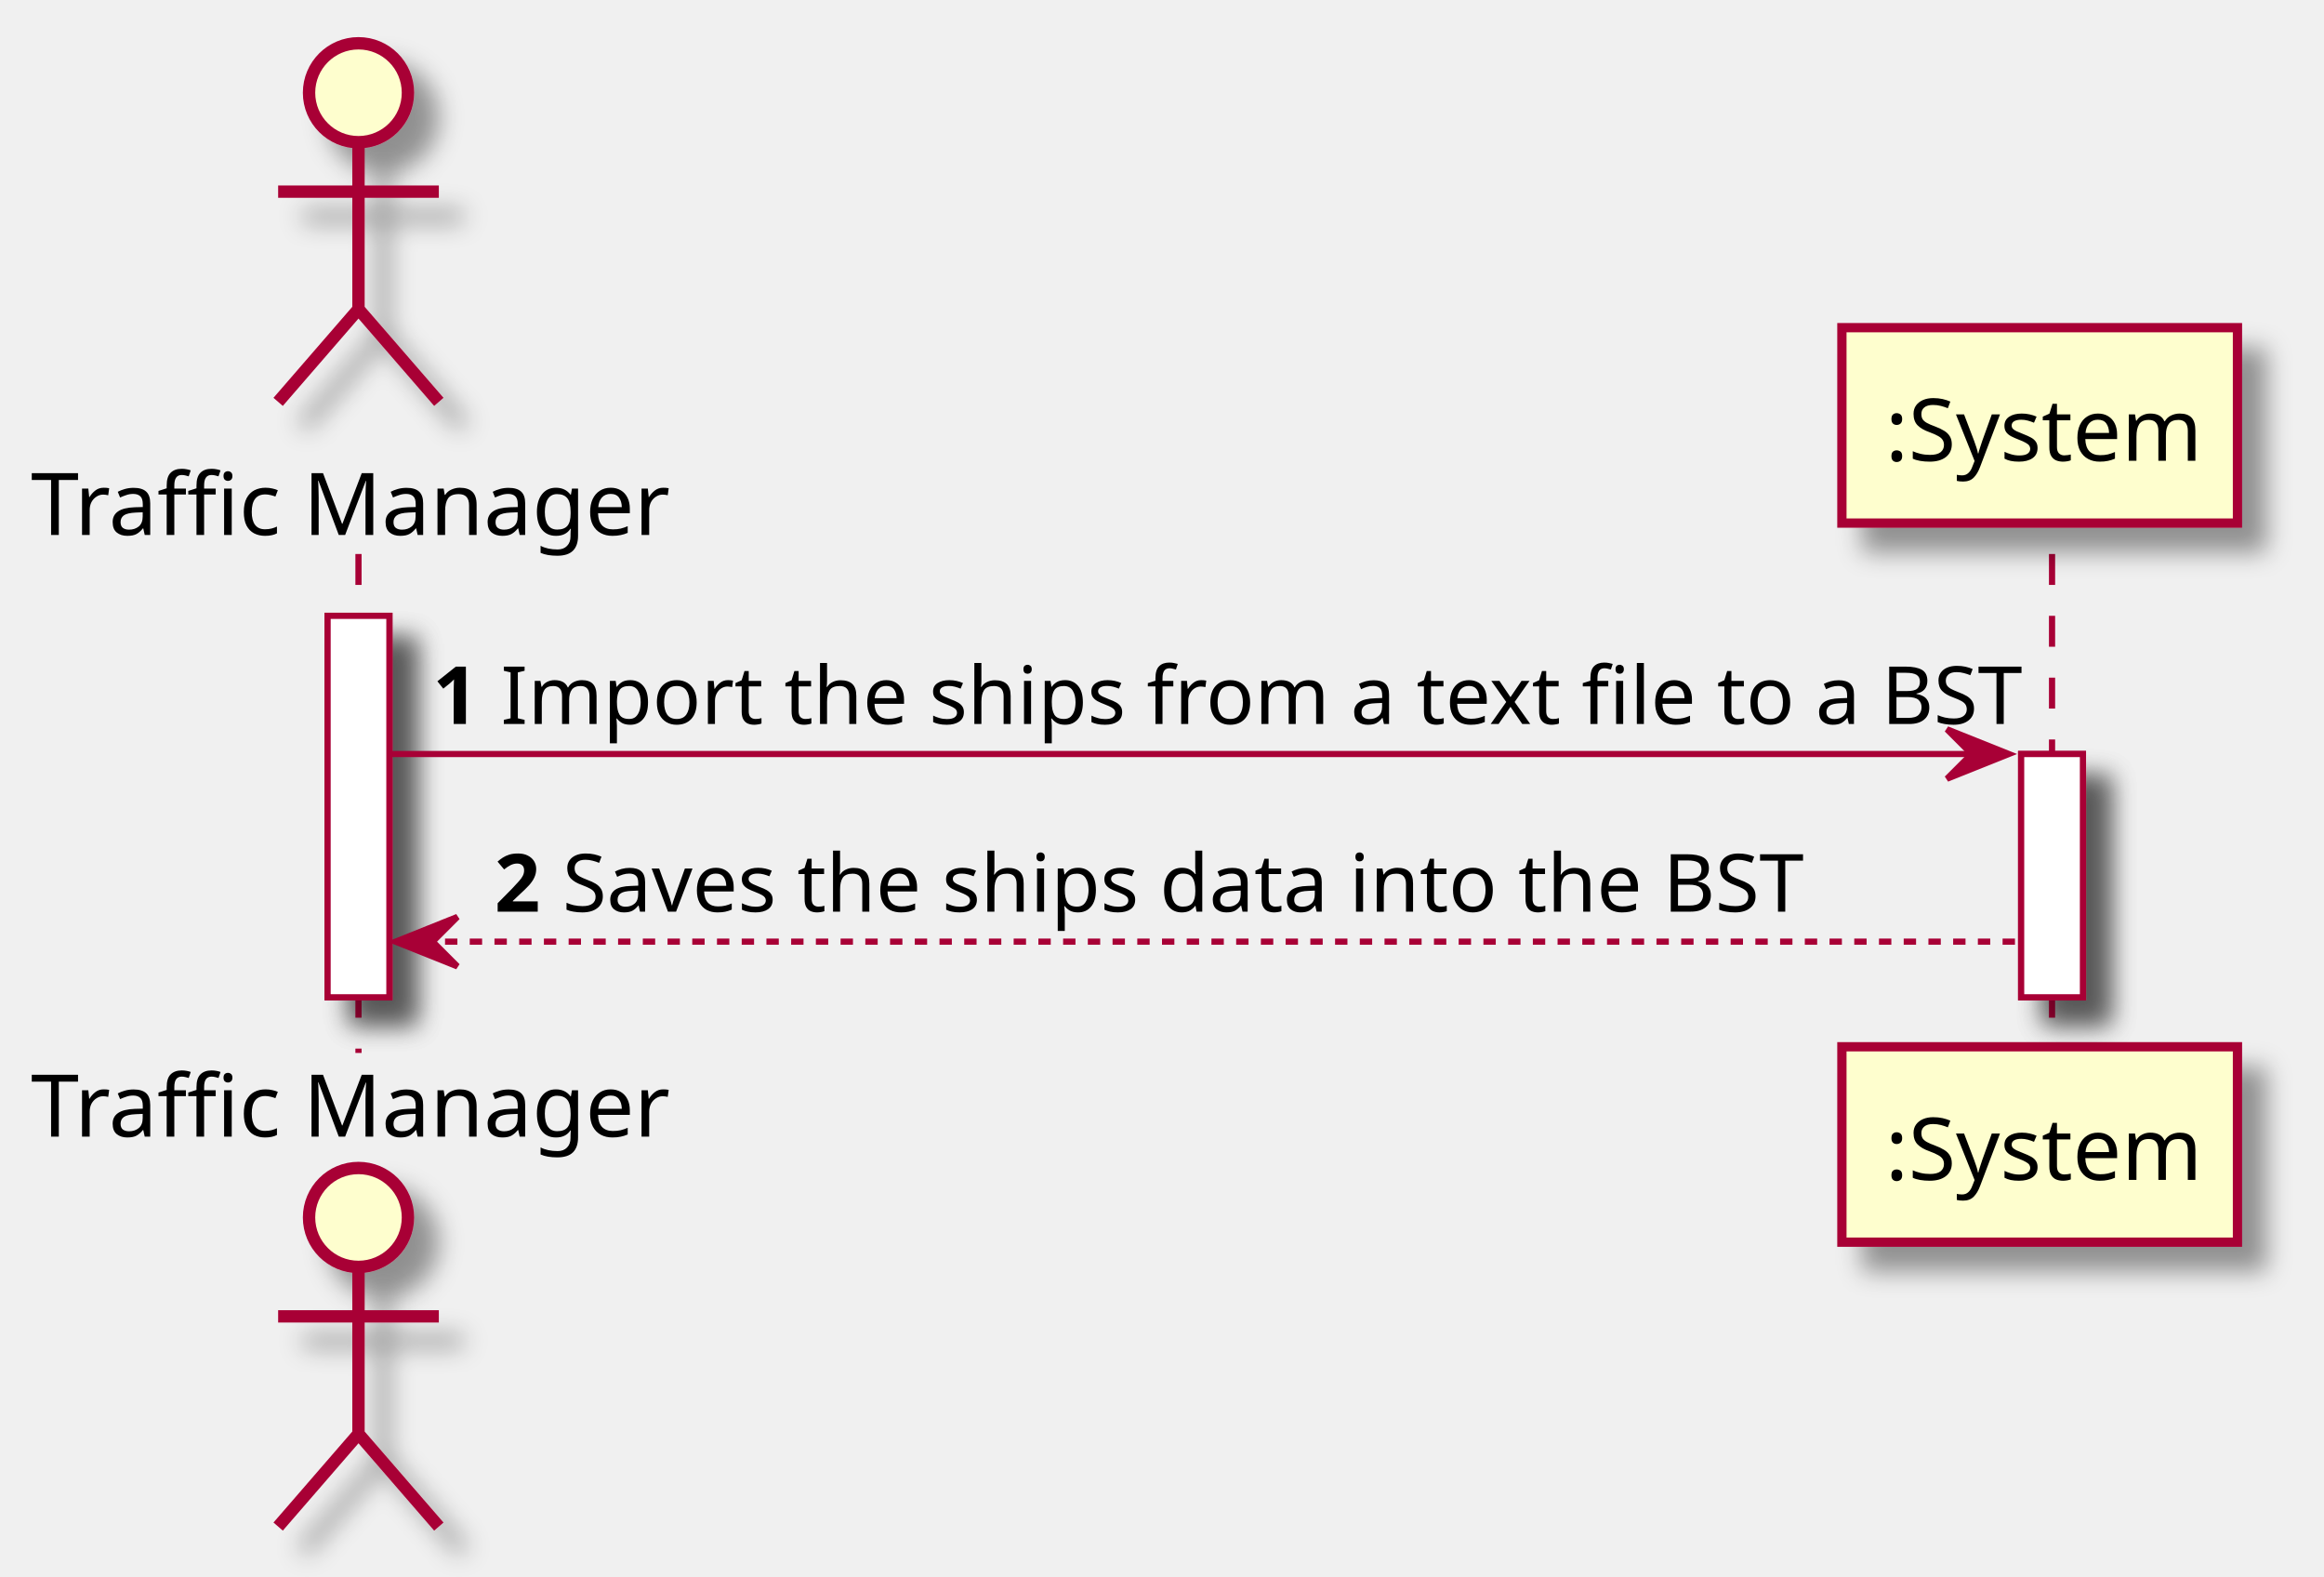
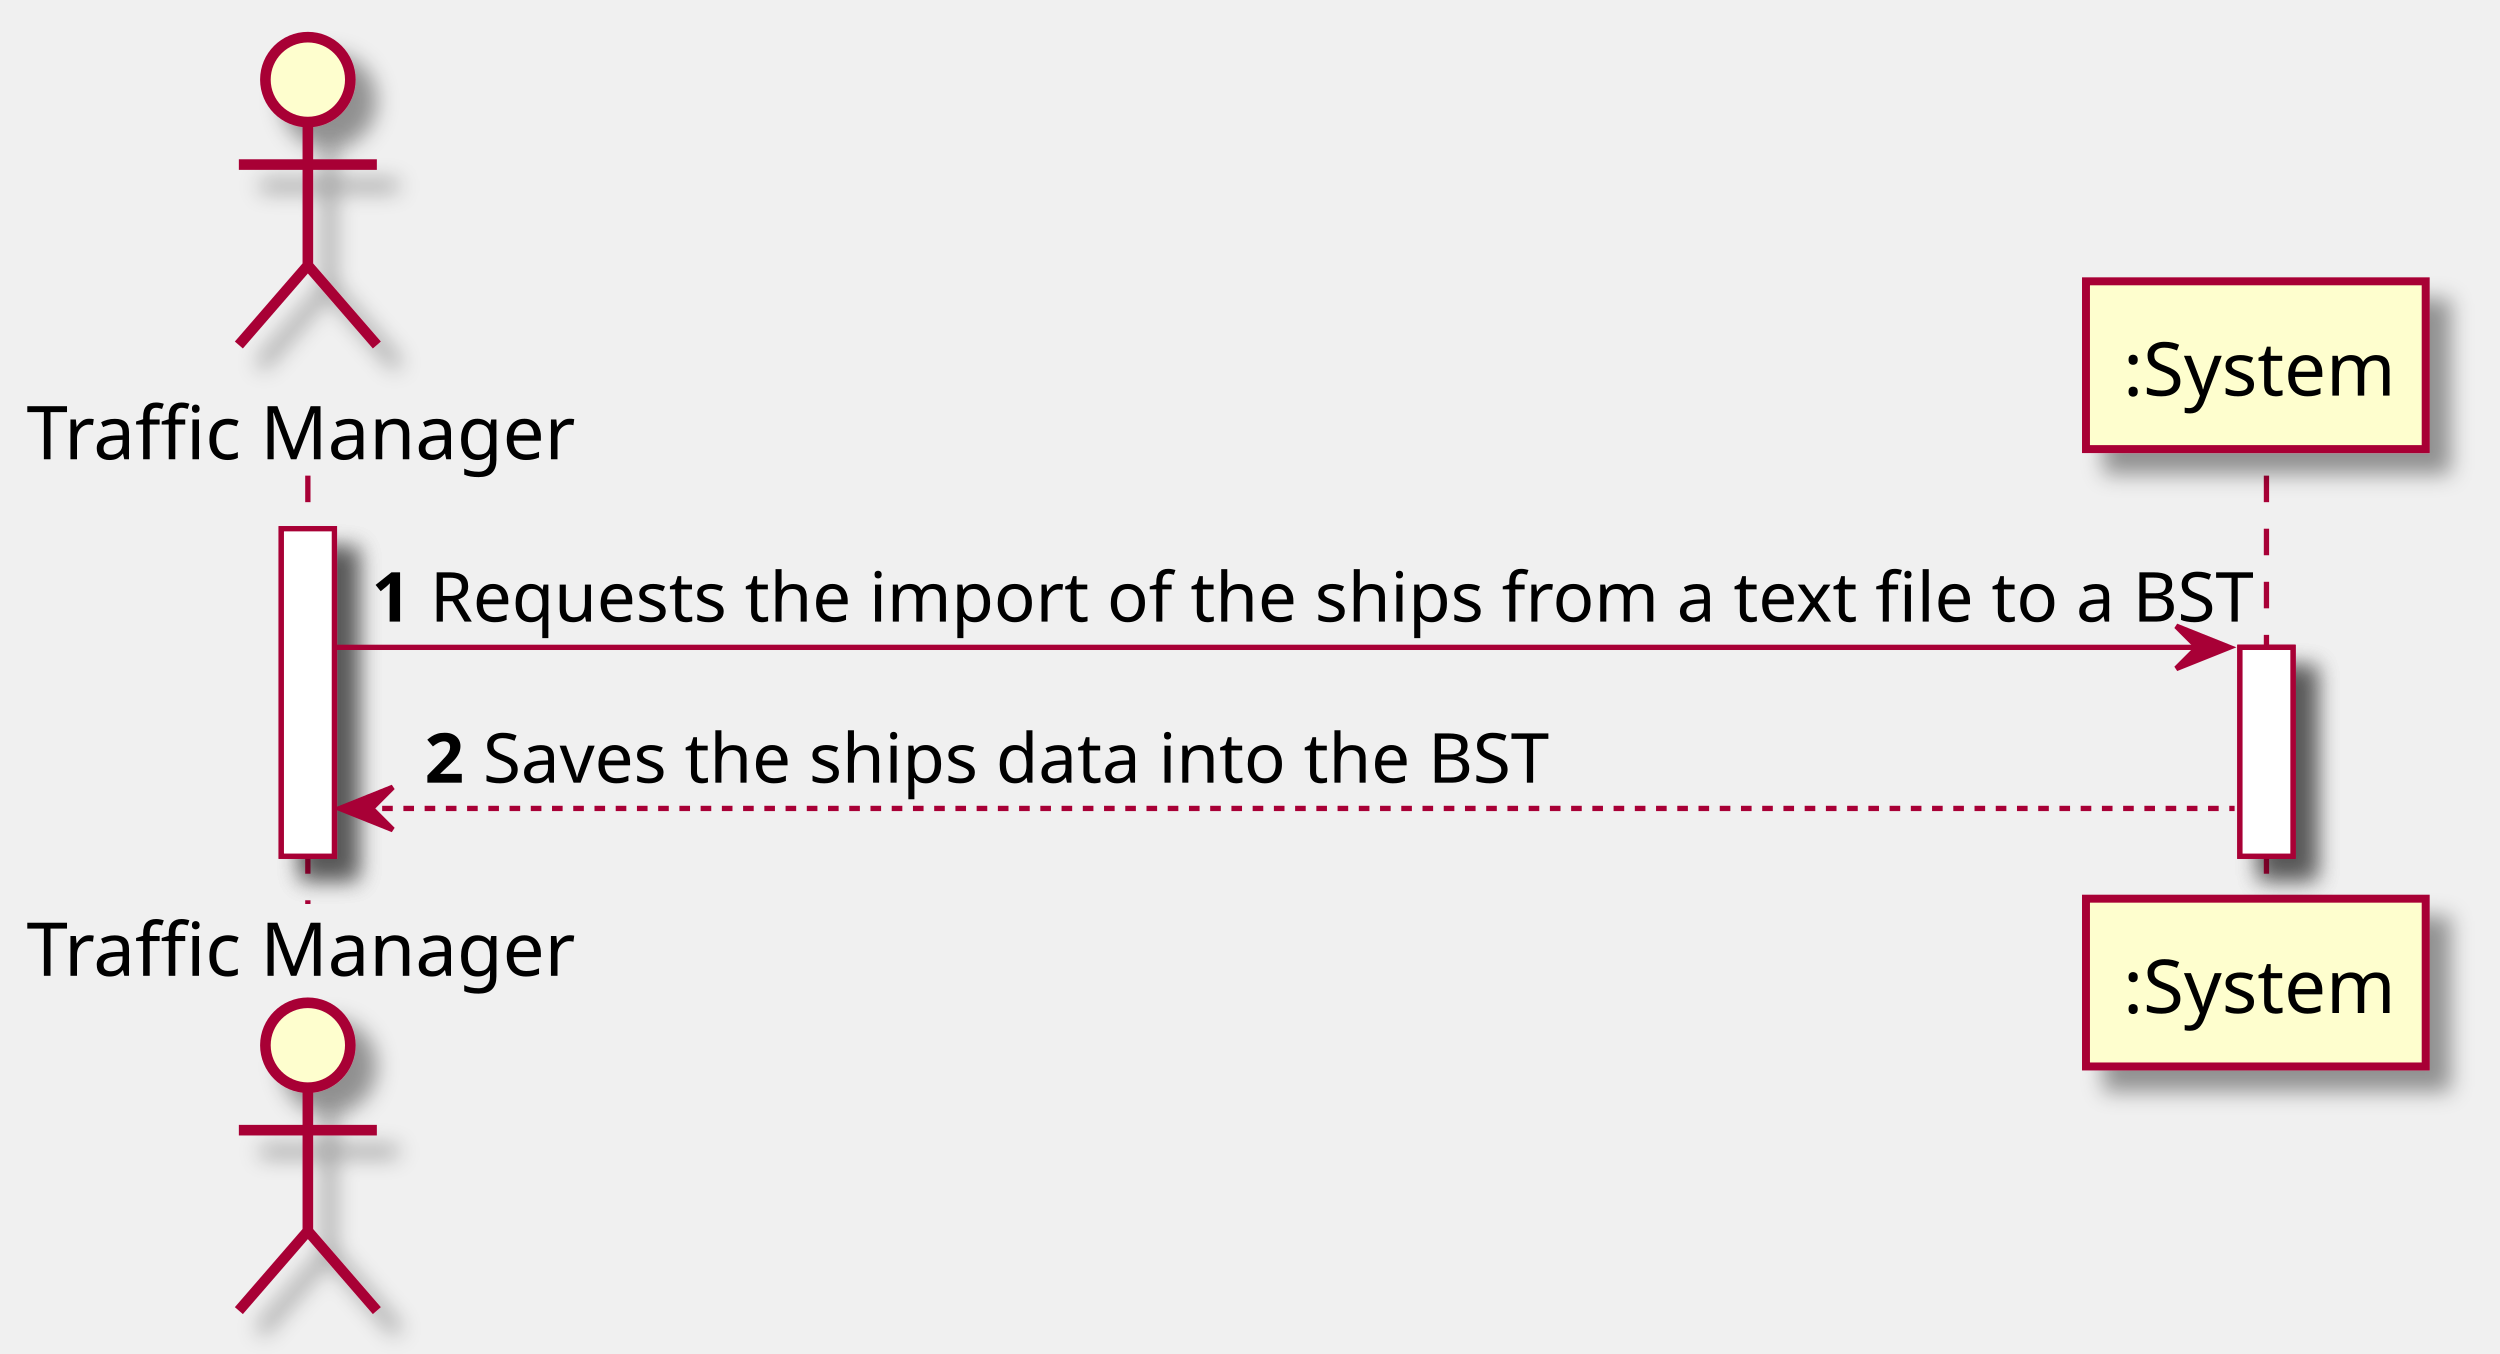
- <svg xmlns="http://www.w3.org/2000/svg" contentScriptType="application/ecmascript" contentStyleType="text/css" height="255px" preserveAspectRatio="none" style="width:376px;height:255px;background:#FFFFFF;" version="1.1" viewBox="0 0 376 255" width="376px" zoomAndPan="magnify">
+ <svg xmlns="http://www.w3.org/2000/svg" contentScriptType="application/ecmascript" contentStyleType="text/css" height="255px" preserveAspectRatio="none" style="width:471px;height:255px;background:#FFFFFF;" version="1.1" viewBox="0 0 471 255" width="471px" zoomAndPan="magnify">
  <defs>
-     <filter height="300%" id="f1vmdutw42q490" width="300%" x="-1" y="-1">
+     <filter height="300%" id="f1ouvrxuz3feo2" width="300%" x="-1" y="-1">
      <feGaussianBlur result="blurOut" stdDeviation="2.0" />
      <feColorMatrix in="blurOut" result="blurOut2" type="matrix" values="0 0 0 0 0 0 0 0 0 0 0 0 0 0 0 0 0 0 .4 0" />
      <feOffset dx="4.0" dy="4.0" in="blurOut2" result="blurOut3" />
      <feBlend in="SourceGraphic" in2="blurOut3" mode="normal" />
    </filter>
  </defs>
  <g>
-     <rect fill="#FFFFFF" filter="url(#f1vmdutw42q490)" height="61.703" style="stroke:#A80036;stroke-width:1.0;" width="10" x="53" y="99.609" />
-     <rect fill="#FFFFFF" filter="url(#f1vmdutw42q490)" height="39.352" style="stroke:#A80036;stroke-width:1.0;" width="10" x="327" y="121.961" />
+     <rect fill="#FFFFFF" filter="url(#f1ouvrxuz3feo2)" height="61.703" style="stroke:#A80036;stroke-width:1.0;" width="10" x="53" y="99.609" />
+     <rect fill="#FFFFFF" filter="url(#f1ouvrxuz3feo2)" height="39.352" style="stroke:#A80036;stroke-width:1.0;" width="10" x="422" y="121.961" />
    <line style="stroke:#A80036;stroke-width:1.0;stroke-dasharray:5.0,5.0;" x1="58" x2="58" y1="89.609" y2="170.312" />
-     <line style="stroke:#A80036;stroke-width:1.0;stroke-dasharray:5.0,5.0;" x1="332" x2="332" y1="89.609" y2="170.312" />
+     <line style="stroke:#A80036;stroke-width:1.0;stroke-dasharray:5.0,5.0;" x1="427" x2="427" y1="89.609" y2="170.312" />
    <text fill="#000000" font-family="sans-serif" font-size="14" lengthAdjust="spacing" textLength="100" x="5" y="86.533">Traffic Manager</text>
-     <ellipse cx="58" cy="15" fill="#FEFECE" filter="url(#f1vmdutw42q490)" rx="8" ry="8" style="stroke:#A80036;stroke-width:2.0;" />
-     <path d="M58,23 L58,50 M45,31 L71,31 M58,50 L45,65 M58,50 L71,65 " fill="none" filter="url(#f1vmdutw42q490)" style="stroke:#A80036;stroke-width:2.0;" />
+     <ellipse cx="58" cy="15" fill="#FEFECE" filter="url(#f1ouvrxuz3feo2)" rx="8" ry="8" style="stroke:#A80036;stroke-width:2.0;" />
+     <path d="M58,23 L58,50 M45,31 L71,31 M58,50 L45,65 M58,50 L71,65 " fill="none" filter="url(#f1ouvrxuz3feo2)" style="stroke:#A80036;stroke-width:2.0;" />
    <text fill="#000000" font-family="sans-serif" font-size="14" lengthAdjust="spacing" textLength="100" x="5" y="183.846">Traffic Manager</text>
-     <ellipse cx="58" cy="196.922" fill="#FEFECE" filter="url(#f1vmdutw42q490)" rx="8" ry="8" style="stroke:#A80036;stroke-width:2.0;" />
-     <path d="M58,204.922 L58,231.922 M45,212.922 L71,212.922 M58,231.922 L45,246.922 M58,231.922 L71,246.922 " fill="none" filter="url(#f1vmdutw42q490)" style="stroke:#A80036;stroke-width:2.0;" />
-     <rect fill="#FEFECE" filter="url(#f1vmdutw42q490)" height="31.609" style="stroke:#A80036;stroke-width:1.5;" width="64" x="298" y="53" />
-     <text fill="#000000" font-family="sans-serif" font-size="14" lengthAdjust="spacing" textLength="50" x="305" y="74.533">:System</text>
-     <rect fill="#FEFECE" filter="url(#f1vmdutw42q490)" height="31.609" style="stroke:#A80036;stroke-width:1.5;" width="64" x="298" y="169.312" />
-     <text fill="#000000" font-family="sans-serif" font-size="14" lengthAdjust="spacing" textLength="50" x="305" y="190.846">:System</text>
-     <rect fill="#FFFFFF" filter="url(#f1vmdutw42q490)" height="61.703" style="stroke:#A80036;stroke-width:1.0;" width="10" x="53" y="99.609" />
-     <rect fill="#FFFFFF" filter="url(#f1vmdutw42q490)" height="39.352" style="stroke:#A80036;stroke-width:1.0;" width="10" x="327" y="121.961" />
-     <polygon fill="#A80036" points="315,117.961,325,121.961,315,125.961,319,121.961" style="stroke:#A80036;stroke-width:1.0;" />
-     <line style="stroke:#A80036;stroke-width:1.0;" x1="63" x2="321" y1="121.961" y2="121.961" />
+     <ellipse cx="58" cy="196.922" fill="#FEFECE" filter="url(#f1ouvrxuz3feo2)" rx="8" ry="8" style="stroke:#A80036;stroke-width:2.0;" />
+     <path d="M58,204.922 L58,231.922 M45,212.922 L71,212.922 M58,231.922 L45,246.922 M58,231.922 L71,246.922 " fill="none" filter="url(#f1ouvrxuz3feo2)" style="stroke:#A80036;stroke-width:2.0;" />
+     <rect fill="#FEFECE" filter="url(#f1ouvrxuz3feo2)" height="31.609" style="stroke:#A80036;stroke-width:1.5;" width="64" x="393" y="53" />
+     <text fill="#000000" font-family="sans-serif" font-size="14" lengthAdjust="spacing" textLength="50" x="400" y="74.533">:System</text>
+     <rect fill="#FEFECE" filter="url(#f1ouvrxuz3feo2)" height="31.609" style="stroke:#A80036;stroke-width:1.5;" width="64" x="393" y="169.312" />
+     <text fill="#000000" font-family="sans-serif" font-size="14" lengthAdjust="spacing" textLength="50" x="400" y="190.846">:System</text>
+     <rect fill="#FFFFFF" filter="url(#f1ouvrxuz3feo2)" height="61.703" style="stroke:#A80036;stroke-width:1.0;" width="10" x="53" y="99.609" />
+     <rect fill="#FFFFFF" filter="url(#f1ouvrxuz3feo2)" height="39.352" style="stroke:#A80036;stroke-width:1.0;" width="10" x="422" y="121.961" />
+     <polygon fill="#A80036" points="410,117.961,420,121.961,410,125.961,414,121.961" style="stroke:#A80036;stroke-width:1.0;" />
+     <line style="stroke:#A80036;stroke-width:1.0;" x1="63" x2="416" y1="121.961" y2="121.961" />
    <text fill="#000000" font-family="sans-serif" font-size="13" font-weight="bold" lengthAdjust="spacing" textLength="7" x="70" y="117.105">1</text>
-     <text fill="#000000" font-family="sans-serif" font-size="13" lengthAdjust="spacing" textLength="234" x="81" y="117.105">Import the ships from a text file to a BST</text>
+     <text fill="#000000" font-family="sans-serif" font-size="13" lengthAdjust="spacing" textLength="329" x="81" y="117.105">Requests the import of the ships from a text file to a BST</text>
    <polygon fill="#A80036" points="74,148.312,64,152.312,74,156.312,70,152.312" style="stroke:#A80036;stroke-width:1.0;" />
-     <line style="stroke:#A80036;stroke-width:1.0;stroke-dasharray:2.0,2.0;" x1="68" x2="326" y1="152.312" y2="152.312" />
+     <line style="stroke:#A80036;stroke-width:1.0;stroke-dasharray:2.0,2.0;" x1="68" x2="421" y1="152.312" y2="152.312" />
    <text fill="#000000" font-family="sans-serif" font-size="13" font-weight="bold" lengthAdjust="spacing" textLength="7" x="80" y="147.456">2</text>
    <text fill="#000000" font-family="sans-serif" font-size="13" lengthAdjust="spacing" textLength="197" x="91" y="147.456">Saves the ships data into the BST</text>
  </g>
</svg>
